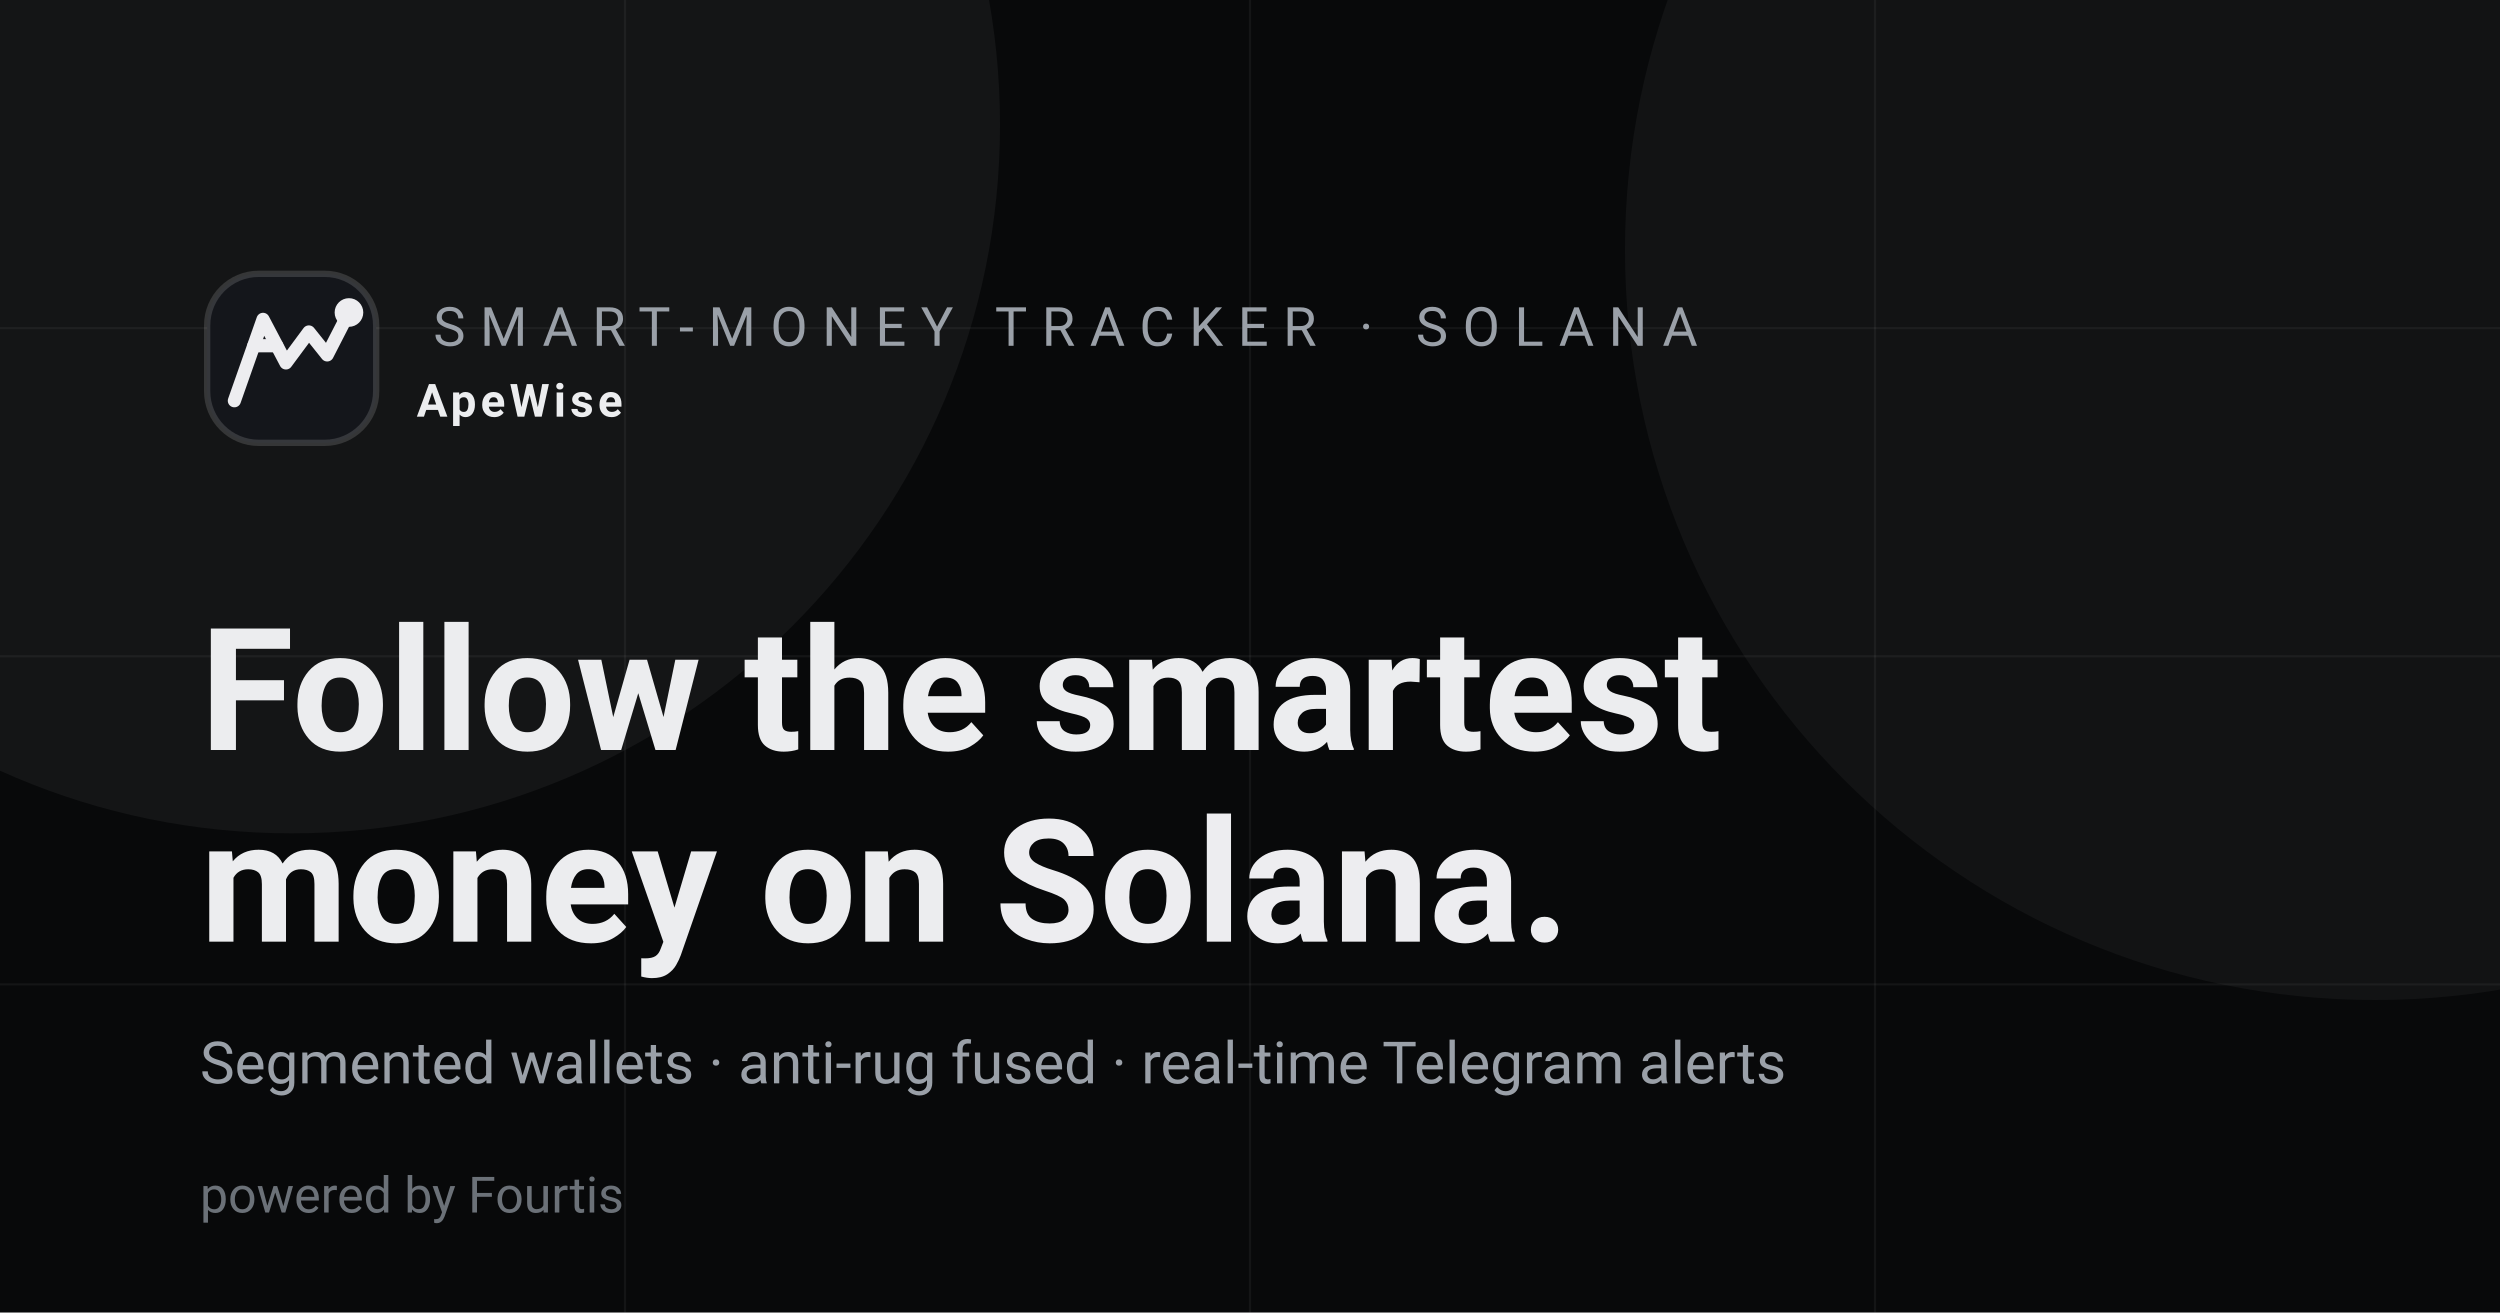
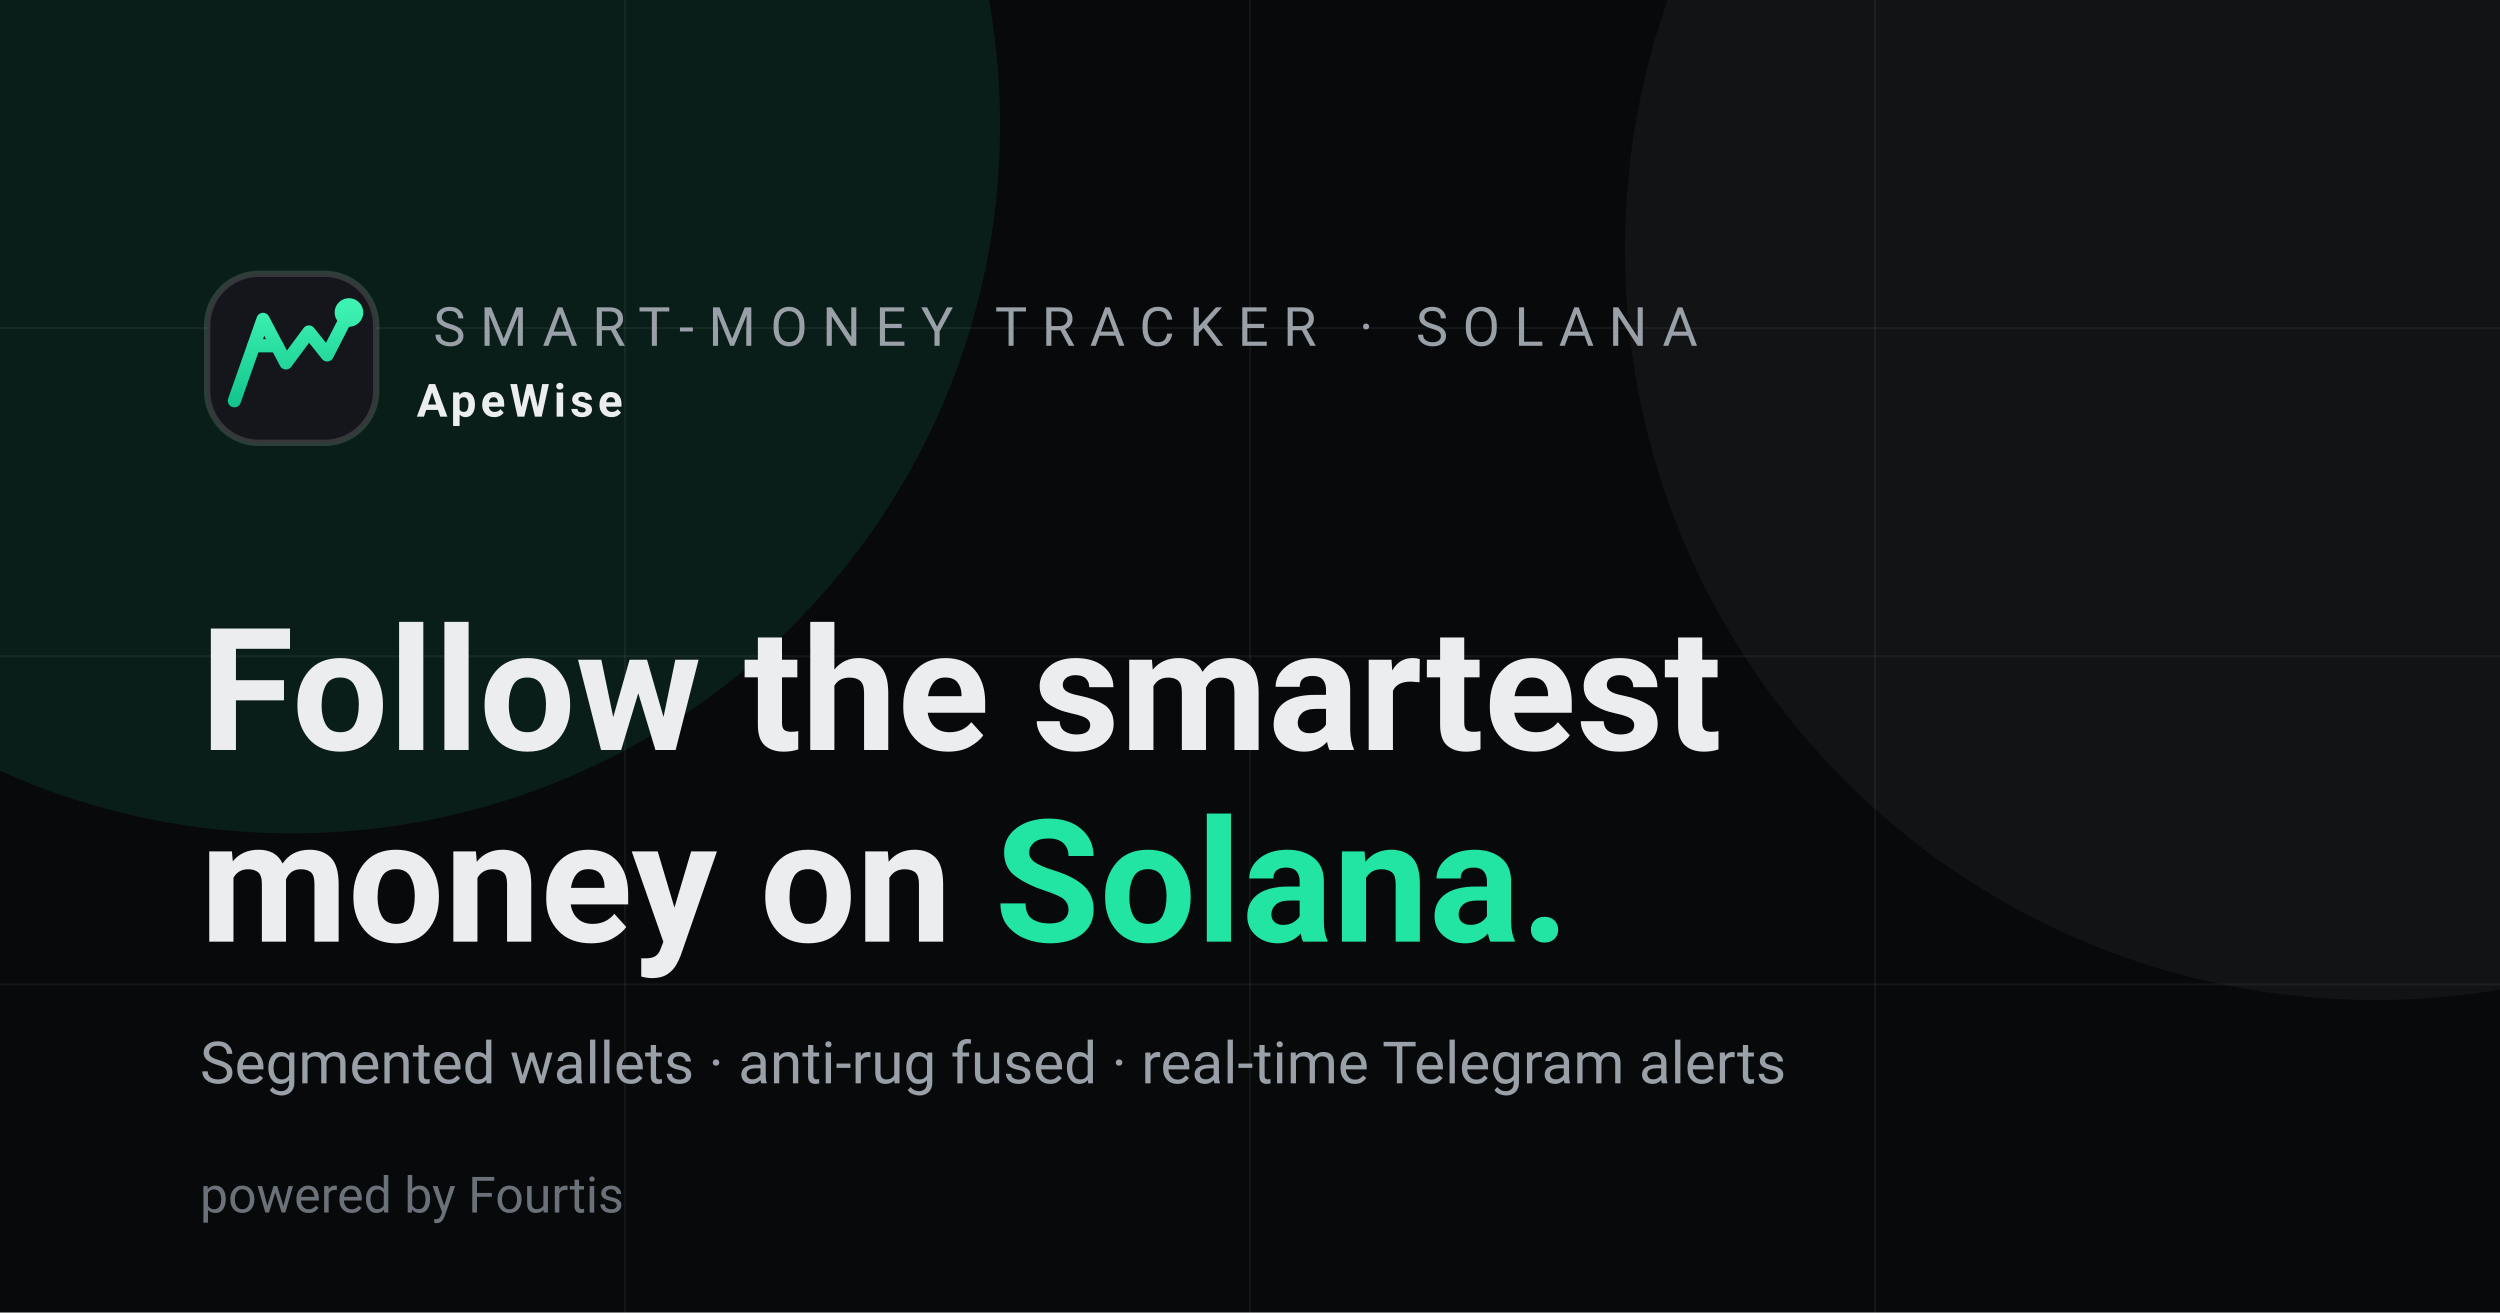
<svg xmlns="http://www.w3.org/2000/svg" width="1200" height="630" viewBox="0 0 1200 630" fill="none">
  <rect width="1200" height="630" fill="#08090A" />
-   <circle cx="140" cy="60" r="340" fill="#ffffff" opacity="0.05" />
+   <circle cx="140" cy="60" r="340" fill="#22e5a4" opacity="0.10" />
  <circle cx="1140" cy="120" r="360" fill="#ffffff" opacity="0.04" />
  <g stroke="#ffffff" stroke-opacity="0.05">
    <path d="M0 157.5 H1200 M0 315 H1200 M0 472.5 H1200" />
    <path d="M300 0 V630 M600 0 V630 M900 0 V630" />
  </g>
+   <defs>
+     <linearGradient id="b" x1="0" y1="7" x2="0" y2="24" gradientUnits="userSpaceOnUse">
+       <stop offset="0" stop-color="#3df2b2" />
+       <stop offset="1" stop-color="#12c58d" />
+     </linearGradient>
+   </defs>
  <g transform="translate(96,128) scale(2.75)">
    <rect x="1.25" y="1.25" width="29.5" height="29.5" rx="9" fill="#14161B" stroke="#ffffff24" stroke-width="1.1" />
-     <path d="M6 23.4 11 9.2 15 16.8 19 11.4 22.2 15.4 26 8" fill="none" stroke="#ededf0" stroke-width="2.3" stroke-linecap="round" stroke-linejoin="round" />
-     <path d="M9.4 13.8 13.4 13.8" stroke="#ededf0" stroke-width="2.3" stroke-linecap="round" />
-     <circle cx="26" cy="8" r="2.5" fill="#ededf0" />
+     <path d="M6 23.4 11 9.2 15 16.8 19 11.4 22.2 15.4 26 8" fill="none" stroke="url(#b)" stroke-width="2.3" stroke-linecap="round" stroke-linejoin="round" />
+     <path d="M9.4 13.8 13.4 13.8" stroke="url(#b)" stroke-width="2.3" stroke-linecap="round" />
+     <circle cx="26" cy="8" r="2.5" fill="url(#b)" />
  </g>
  <text x="208" y="166" font-family="'Segoe UI',Roboto,Helvetica,Arial,sans-serif" font-size="26" letter-spacing="7" fill="#9AA0A8">SMART-MONEY TRACKER · SOLANA</text>
  <text x="200" y="200" font-family="'Segoe UI',Roboto,Helvetica,Arial,sans-serif" font-size="22" letter-spacing="2" fill="#ECEDEF" font-weight="600">ApeWise</text>
  <text x="96" y="360" font-family="'Segoe UI',Roboto,Helvetica,Arial,sans-serif" font-size="82" font-weight="700" fill="#ECEDEF">Follow the smartest</text>
-   <text x="96" y="452" font-family="'Segoe UI',Roboto,Helvetica,Arial,sans-serif" font-size="82" font-weight="700" fill="#ECEDEF">money on <tspan fill="#ededf0">Solana.</tspan>
+   <text x="96" y="452" font-family="'Segoe UI',Roboto,Helvetica,Arial,sans-serif" font-size="82" font-weight="700" fill="#ECEDEF">money on <tspan fill="#22e5a4">Solana.</tspan>
  </text>
  <text x="96" y="520" font-family="'Segoe UI',Roboto,Helvetica,Arial,sans-serif" font-size="28" fill="#9AA0A8">Segmented wallets · anti-rug fused · real-time Telegram alerts</text>
  <text x="96" y="582" font-family="'Segoe UI',Roboto,Helvetica,Arial,sans-serif" font-size="24" fill="#6b7178">powered by Fourtis</text>
</svg>
